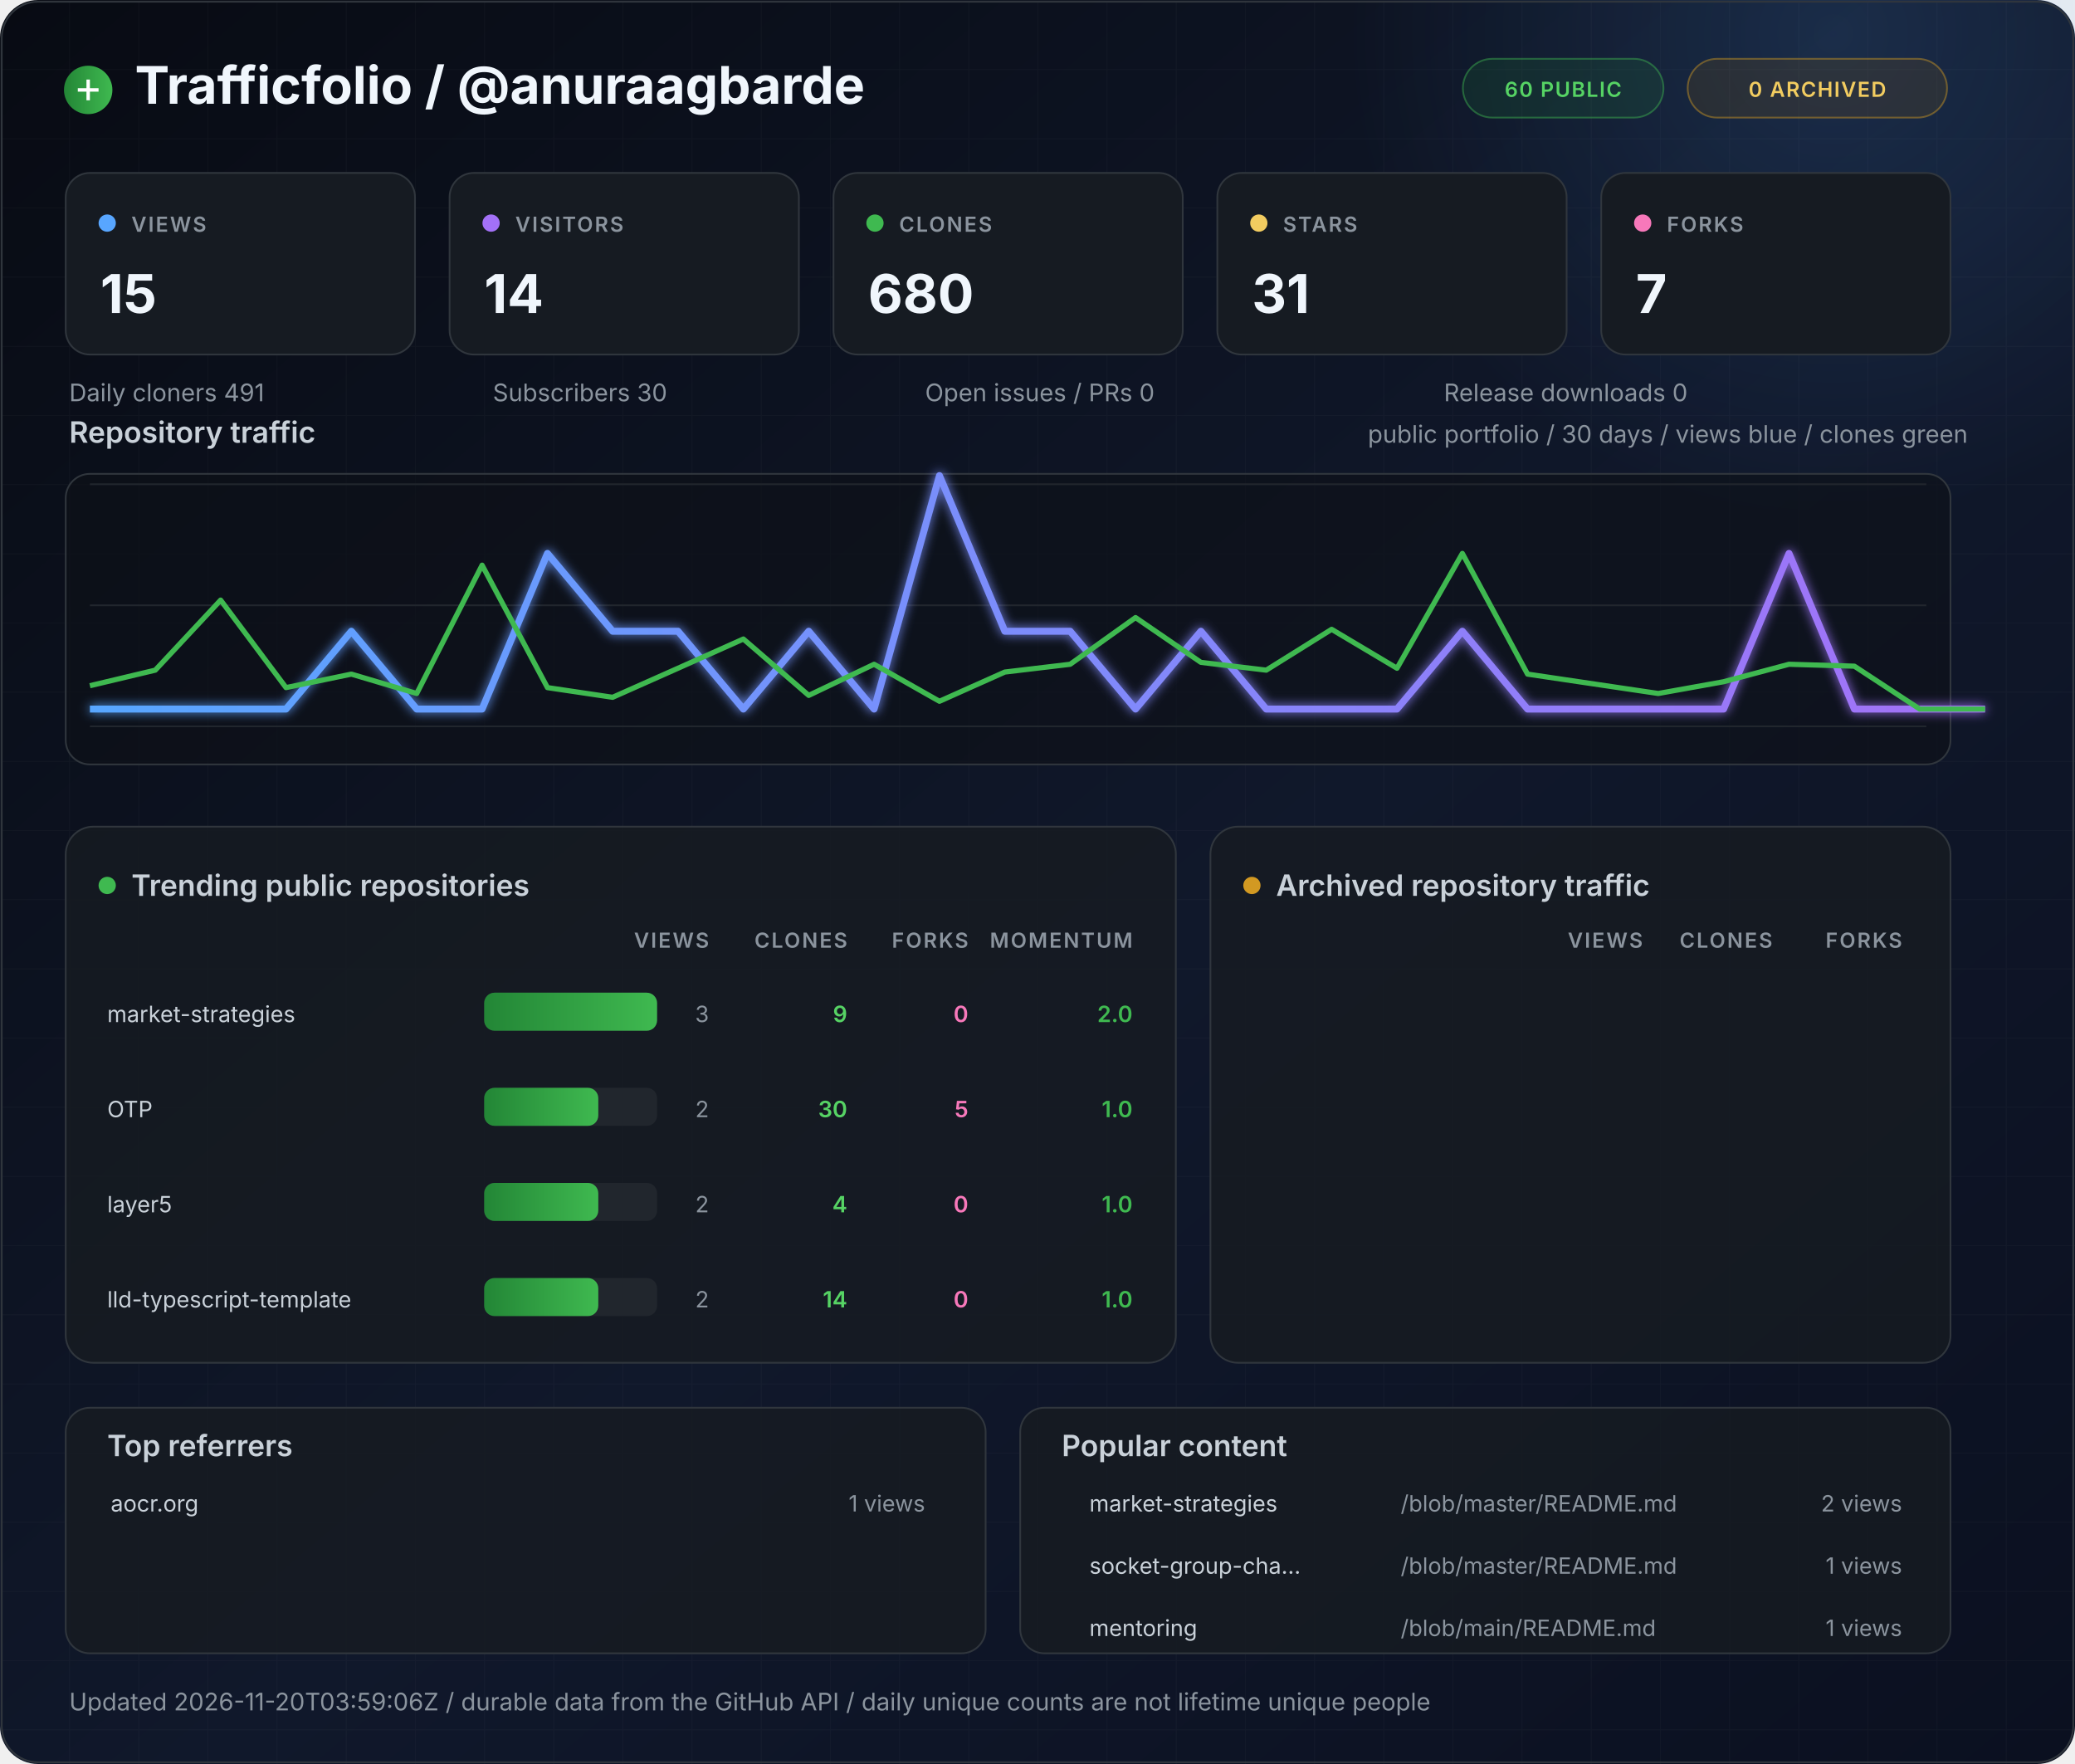
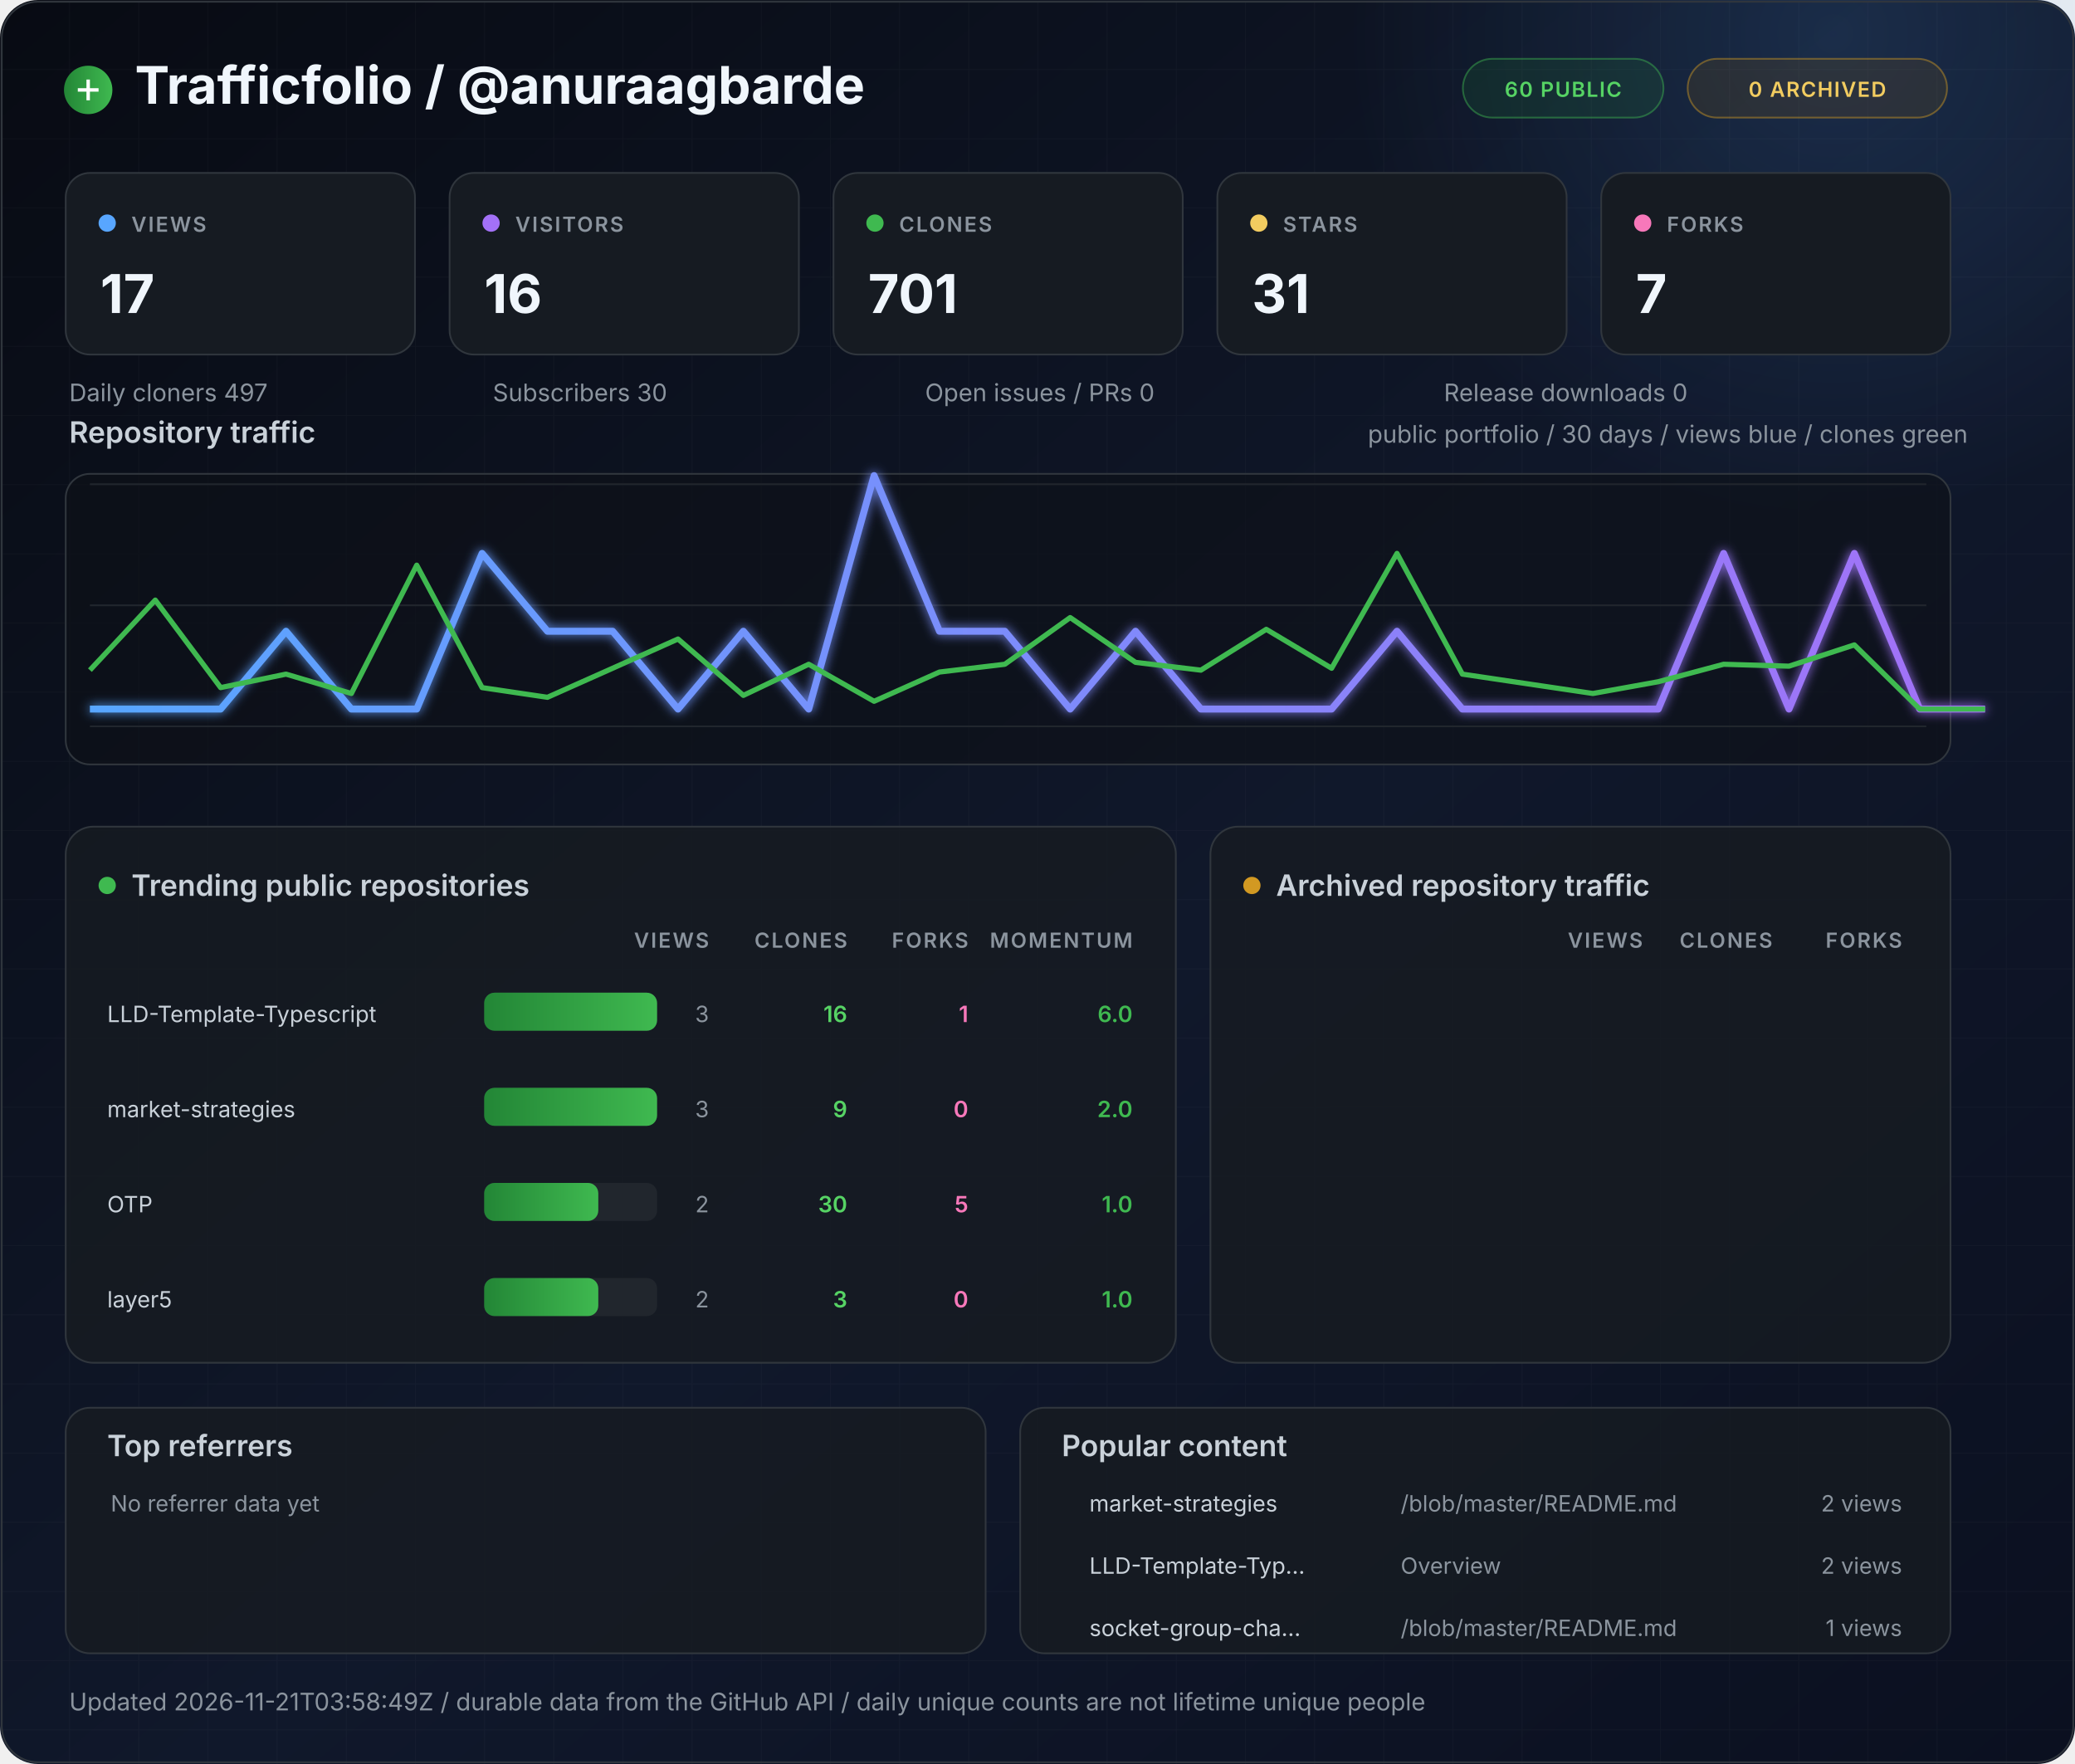
<svg xmlns="http://www.w3.org/2000/svg" width="1200" height="1020" viewBox="0 0 1200 1020" role="img" aria-label="Trafficfolio GitHub analytics dashboard for anuraagbarde">
  <defs>
    <linearGradient id="bg" x1="0" y1="0" x2="1" y2="1">
      <stop stop-color="#080b13" />
      <stop offset=".55" stop-color="#10182b" />
      <stop offset="1" stop-color="#0b1020" />
    </linearGradient>
    <linearGradient id="line" x1="0" y1="0" x2="1" y2="0">
      <stop stop-color="#58a6ff" />
      <stop offset="1" stop-color="#a371f7" />
    </linearGradient>
    <linearGradient id="bar" x1="0" y1="0" x2="1" y2="0">
      <stop stop-color="#238636" />
      <stop offset="1" stop-color="#3fb950" />
    </linearGradient>
    <linearGradient id="archiveBar" x1="0" y1="0" x2="1" y2="0">
      <stop stop-color="#9e6a03" />
      <stop offset="1" stop-color="#f2cc60" />
    </linearGradient>
    <radialGradient id="ambient">
      <stop stop-color="#58a6ff" stop-opacity=".16" />
      <stop offset="1" stop-color="#58a6ff" stop-opacity="0" />
    </radialGradient>
    <pattern id="grid" width="40" height="40" patternUnits="userSpaceOnUse">
      <path d="M40 0H0V40" fill="none" stroke="#ffffff" stroke-opacity=".025" />
    </pattern>
    <filter id="glow">
      <feGaussianBlur stdDeviation="3" result="b" />
      <feMerge>
        <feMergeNode in="b" />
        <feMergeNode in="SourceGraphic" />
      </feMerge>
    </filter>
    <style>
    .title{font:750 30px -apple-system,BlinkMacSystemFont,"Segoe UI",sans-serif;fill:#f0f6fc}
    .subtitle{font:14px -apple-system,BlinkMacSystemFont,"Segoe UI",sans-serif;fill:#8b949e}
    .label{font:600 12px -apple-system,BlinkMacSystemFont,"Segoe UI",sans-serif;fill:#8b949e;letter-spacing:1px}
    .metric{font:700 31px -apple-system,BlinkMacSystemFont,"Segoe UI",sans-serif;fill:#f0f6fc}
    .section{font:600 17px -apple-system,BlinkMacSystemFont,"Segoe UI",sans-serif;fill:#c9d1d9}
    .repo,.value,.trend,.archive,.clone,.fork{font:13px -apple-system,BlinkMacSystemFont,"Segoe UI",sans-serif;fill:#c9d1d9}
    .value{fill:#8b949e} .trend{fill:#3fb950;font-weight:600} .archive{fill:#d29922}
    .clone{fill:#56d364;font-weight:600} .fork{fill:#f778ba;font-weight:600}
    .pill{font:600 12px -apple-system,BlinkMacSystemFont,"Segoe UI",sans-serif;letter-spacing:.7px}
  </style>
  </defs>
  <rect width="1200" height="1020" rx="22" fill="url(#bg)" />
  <rect width="1200" height="1020" rx="22" fill="url(#grid)" />
  <circle cx="1060" cy="20" r="280" fill="url(#ambient)" />
  <rect x="1" y="1" width="1198" height="1018" rx="21" fill="none" stroke="#30363d" />
  <circle cx="51" cy="52" r="14" fill="url(#bar)" />
  <path d="M45 52h12M51 46v12" stroke="#fff" stroke-width="2" />
  <text x="78" y="60" class="title">Trafficfolio / @anuraagbarde</text>
  <rect x="846" y="34" width="116" height="34" rx="17" fill="#238636" fill-opacity=".16" stroke="#3fb950" stroke-opacity=".45" />
  <text x="904" y="56" text-anchor="middle" class="pill" fill="#56d364">60 PUBLIC</text>
  <rect x="976" y="34" width="150" height="34" rx="17" fill="#9e6a03" fill-opacity=".14" stroke="#d29922" stroke-opacity=".45" />
  <text x="1051" y="56" text-anchor="middle" class="pill" fill="#f2cc60">0 ARCHIVED</text>
  <rect x="38" y="100" width="202" height="105" rx="14" fill="#161b22" stroke="#30363d" />
  <circle cx="62" cy="129" r="5" fill="#58a6ff" />
  <text x="76" y="134" class="label">VIEWS</text>
-   <text x="58" y="181" class="metric">15</text>
+   <text x="58" y="181" class="metric">17</text>
  <rect x="260" y="100" width="202" height="105" rx="14" fill="#161b22" stroke="#30363d" />
  <circle cx="284" cy="129" r="5" fill="#a371f7" />
  <text x="298" y="134" class="label">VISITORS</text>
-   <text x="280" y="181" class="metric">14</text>
+   <text x="280" y="181" class="metric">16</text>
  <rect x="482" y="100" width="202" height="105" rx="14" fill="#161b22" stroke="#30363d" />
  <circle cx="506" cy="129" r="5" fill="#3fb950" />
  <text x="520" y="134" class="label">CLONES</text>
-   <text x="502" y="181" class="metric">680</text>
+   <text x="502" y="181" class="metric">701</text>
  <rect x="704" y="100" width="202" height="105" rx="14" fill="#161b22" stroke="#30363d" />
  <circle cx="728" cy="129" r="5" fill="#f2cc60" />
  <text x="742" y="134" class="label">STARS</text>
  <text x="724" y="181" class="metric">31</text>
  <rect x="926" y="100" width="202" height="105" rx="14" fill="#161b22" stroke="#30363d" />
  <circle cx="950" cy="129" r="5" fill="#f778ba" />
  <text x="964" y="134" class="label">FORKS</text>
  <text x="946" y="181" class="metric">7</text>
-   <text x="40" y="232" class="subtitle">Daily cloners 491</text>
+   <text x="40" y="232" class="subtitle">Daily cloners 497</text>
  <text x="285" y="232" class="subtitle">Subscribers 30</text>
  <text x="535" y="232" class="subtitle">Open issues / PRs 0</text>
  <text x="835" y="232" class="subtitle">Release downloads 0</text>
  <text x="40" y="256" class="section">Repository traffic</text>
  <text x="1138" y="256" text-anchor="end" class="subtitle">public portfolio / 30 days / views blue / clones green</text>
  <rect x="38" y="274" width="1090" height="168" rx="14" fill="#0d1117" fill-opacity=".62" stroke="#30363d" />
  <line x1="52" y1="420" x2="1114" y2="420" stroke="#21262d" />
  <line x1="52" y1="350" x2="1114" y2="350" stroke="#21262d" />
  <line x1="52" y1="280" x2="1114" y2="280" stroke="#21262d" />
-   <polyline points="52.0,410.0 89.8,410.0 127.6,410.0 165.4,410.0 203.2,365.0 241.0,410.0 278.8,410.0 316.6,320.0 354.3,365.0 392.1,365.0 429.9,410.0 467.7,365.0 505.5,410.0 543.3,275.0 581.1,365.0 618.9,365.0 656.7,410.0 694.5,365.0 732.3,410.0 770.1,410.0 807.9,410.0 845.7,365.0 883.4,410.0 921.2,410.0 959.0,410.0 996.8,410.0 1034.6,320.0 1072.4,410.0 1110.2,410.0 1148.0,410.0" fill="none" stroke="url(#line)" stroke-width="4" stroke-linejoin="round" filter="url(#glow)" />
-   <polyline points="52.0,396.5 89.8,387.5 127.6,347.0 165.4,397.6 203.2,389.8 241.0,401.0 278.8,326.8 316.6,397.6 354.3,403.2 392.1,386.4 429.9,369.5 467.7,402.1 505.5,384.1 543.3,405.5 581.1,388.6 618.9,384.1 656.7,357.1 694.5,383.0 732.3,387.5 770.1,363.9 807.9,386.4 845.7,320.0 883.4,389.8 921.2,395.4 959.0,401.0 996.8,394.2 1034.6,384.1 1072.4,385.2 1110.2,410.0 1148.0,410.0" fill="none" stroke="#3fb950" stroke-width="3" stroke-linejoin="round" />
+   <polyline points="52.0,410.0 89.8,410.0 127.6,410.0 165.4,365.0 203.2,410.0 241.0,410.0 278.8,320.0 316.6,365.0 354.3,365.0 392.1,410.0 429.9,365.0 467.7,410.0 505.5,275.0 543.3,365.0 581.1,365.0 618.9,410.0 656.7,365.0 694.5,410.0 732.3,410.0 770.1,410.0 807.9,365.0 845.7,410.0 883.4,410.0 921.2,410.0 959.0,410.0 996.8,320.0 1034.6,410.0 1072.4,320.0 1110.2,410.0 1148.0,410.0" fill="none" stroke="url(#line)" stroke-width="4" stroke-linejoin="round" filter="url(#glow)" />
+   <polyline points="52.0,387.5 89.8,347.0 127.6,397.6 165.4,389.8 203.2,401.0 241.0,326.8 278.8,397.6 316.6,403.2 354.3,386.4 392.1,369.5 429.9,402.1 467.7,384.1 505.5,405.5 543.3,388.6 581.1,384.1 618.9,357.1 656.7,383.0 694.5,387.5 732.3,363.9 770.1,386.4 807.9,320.0 845.7,389.8 883.4,395.4 921.2,401.0 959.0,394.2 996.8,384.1 1034.6,385.2 1072.4,372.9 1110.2,410.0 1148.0,410.0" fill="none" stroke="#3fb950" stroke-width="3" stroke-linejoin="round" />
  <rect x="38" y="478" width="642" height="310" rx="16" fill="#161b22" fill-opacity=".82" stroke="#30363d" />
  <circle cx="62" cy="512" r="5" fill="#3fb950" />
  <text x="76" y="518" class="section">Trending public repositories</text>
  <text x="410" y="548" text-anchor="end" class="label">VIEWS</text>
  <text x="490" y="548" text-anchor="end" class="label">CLONES</text>
  <text x="560" y="548" text-anchor="end" class="label">FORKS</text>
  <text x="655" y="548" text-anchor="end" class="label">MOMENTUM</text>
-   <text x="62" y="591" class="repo">market-strategies</text>
+   <text x="62" y="591" class="repo">LLD-Template-Typescript</text>
  <rect x="280" y="574" width="100" height="22" rx="6" fill="#21262d" />
  <rect x="280" y="574" width="100" height="22" rx="6" fill="url(#bar)" />
  <text x="410" y="591" text-anchor="end" class="value">3</text>
-   <text x="490" y="591" text-anchor="end" class="clone">9</text>
-   <text x="560" y="591" text-anchor="end" class="fork">0</text>
-   <text x="655" y="591" text-anchor="end" class="trend">2.0</text>
-   <text x="62" y="646" class="repo">OTP</text>
+   <text x="490" y="591" text-anchor="end" class="clone">16</text>
+   <text x="560" y="591" text-anchor="end" class="fork">1</text>
+   <text x="655" y="591" text-anchor="end" class="trend">6.0</text>
+   <text x="62" y="646" class="repo">market-strategies</text>
  <rect x="280" y="629" width="100" height="22" rx="6" fill="#21262d" />
-   <rect x="280" y="629" width="66" height="22" rx="6" fill="url(#bar)" />
-   <text x="410" y="646" text-anchor="end" class="value">2</text>
-   <text x="490" y="646" text-anchor="end" class="clone">30</text>
-   <text x="560" y="646" text-anchor="end" class="fork">5</text>
-   <text x="655" y="646" text-anchor="end" class="trend">1.0</text>
-   <text x="62" y="701" class="repo">layer5</text>
+   <rect x="280" y="629" width="100" height="22" rx="6" fill="url(#bar)" />
+   <text x="410" y="646" text-anchor="end" class="value">3</text>
+   <text x="490" y="646" text-anchor="end" class="clone">9</text>
+   <text x="560" y="646" text-anchor="end" class="fork">0</text>
+   <text x="655" y="646" text-anchor="end" class="trend">2.0</text>
+   <text x="62" y="701" class="repo">OTP</text>
  <rect x="280" y="684" width="100" height="22" rx="6" fill="#21262d" />
  <rect x="280" y="684" width="66" height="22" rx="6" fill="url(#bar)" />
  <text x="410" y="701" text-anchor="end" class="value">2</text>
-   <text x="490" y="701" text-anchor="end" class="clone">4</text>
-   <text x="560" y="701" text-anchor="end" class="fork">0</text>
+   <text x="490" y="701" text-anchor="end" class="clone">30</text>
+   <text x="560" y="701" text-anchor="end" class="fork">5</text>
  <text x="655" y="701" text-anchor="end" class="trend">1.0</text>
-   <text x="62" y="756" class="repo">lld-typescript-template</text>
+   <text x="62" y="756" class="repo">layer5</text>
  <rect x="280" y="739" width="100" height="22" rx="6" fill="#21262d" />
  <rect x="280" y="739" width="66" height="22" rx="6" fill="url(#bar)" />
  <text x="410" y="756" text-anchor="end" class="value">2</text>
-   <text x="490" y="756" text-anchor="end" class="clone">14</text>
+   <text x="490" y="756" text-anchor="end" class="clone">3</text>
  <text x="560" y="756" text-anchor="end" class="fork">0</text>
  <text x="655" y="756" text-anchor="end" class="trend">1.0</text>
  <rect x="700" y="478" width="428" height="310" rx="16" fill="#161b22" fill-opacity=".82" stroke="#30363d" />
  <circle cx="724" cy="512" r="5" fill="#d29922" />
  <text x="738" y="518" class="section">Archived repository traffic</text>
  <text x="950" y="548" text-anchor="end" class="label">VIEWS</text>
  <text x="1025" y="548" text-anchor="end" class="label">CLONES</text>
  <text x="1100" y="548" text-anchor="end" class="label">FORKS</text>
  <rect x="38" y="814" width="532" height="142" rx="14" fill="#161b22" fill-opacity=".82" stroke="#30363d" />
  <text x="62" y="842" class="section">Top referrers</text>
-   <text x="64" y="874" class="repo">aocr.org</text>
-   <text x="535" y="874" text-anchor="end" class="value">1 views</text>
+   <text x="64" y="874" class="value">No referrer data yet</text>
  <rect x="590" y="814" width="538" height="142" rx="14" fill="#161b22" fill-opacity=".82" stroke="#30363d" />
  <text x="614" y="842" class="section">Popular content</text>
  <text x="630" y="874" class="repo">market-strategies</text>
  <text x="810" y="874" class="value">/blob/master/README.md</text>
  <text x="1100" y="874" text-anchor="end" class="value">2 views</text>
-   <text x="630" y="910" class="repo">socket-group-cha...</text>
-   <text x="810" y="910" class="value">/blob/master/README.md</text>
-   <text x="1100" y="910" text-anchor="end" class="value">1 views</text>
-   <text x="630" y="946" class="repo">mentoring</text>
-   <text x="810" y="946" class="value">/blob/main/README.md</text>
+   <text x="630" y="910" class="repo">LLD-Template-Typ...</text>
+   <text x="810" y="910" class="value">Overview</text>
+   <text x="1100" y="910" text-anchor="end" class="value">2 views</text>
+   <text x="630" y="946" class="repo">socket-group-cha...</text>
+   <text x="810" y="946" class="value">/blob/master/README.md</text>
  <text x="1100" y="946" text-anchor="end" class="value">1 views</text>
-   <text x="40" y="989" class="subtitle">Updated 2026-11-20T03:59:06Z / durable data from the GitHub API / daily unique counts are not lifetime unique people</text>
+   <text x="40" y="989" class="subtitle">Updated 2026-11-21T03:58:49Z / durable data from the GitHub API / daily unique counts are not lifetime unique people</text>
</svg>
